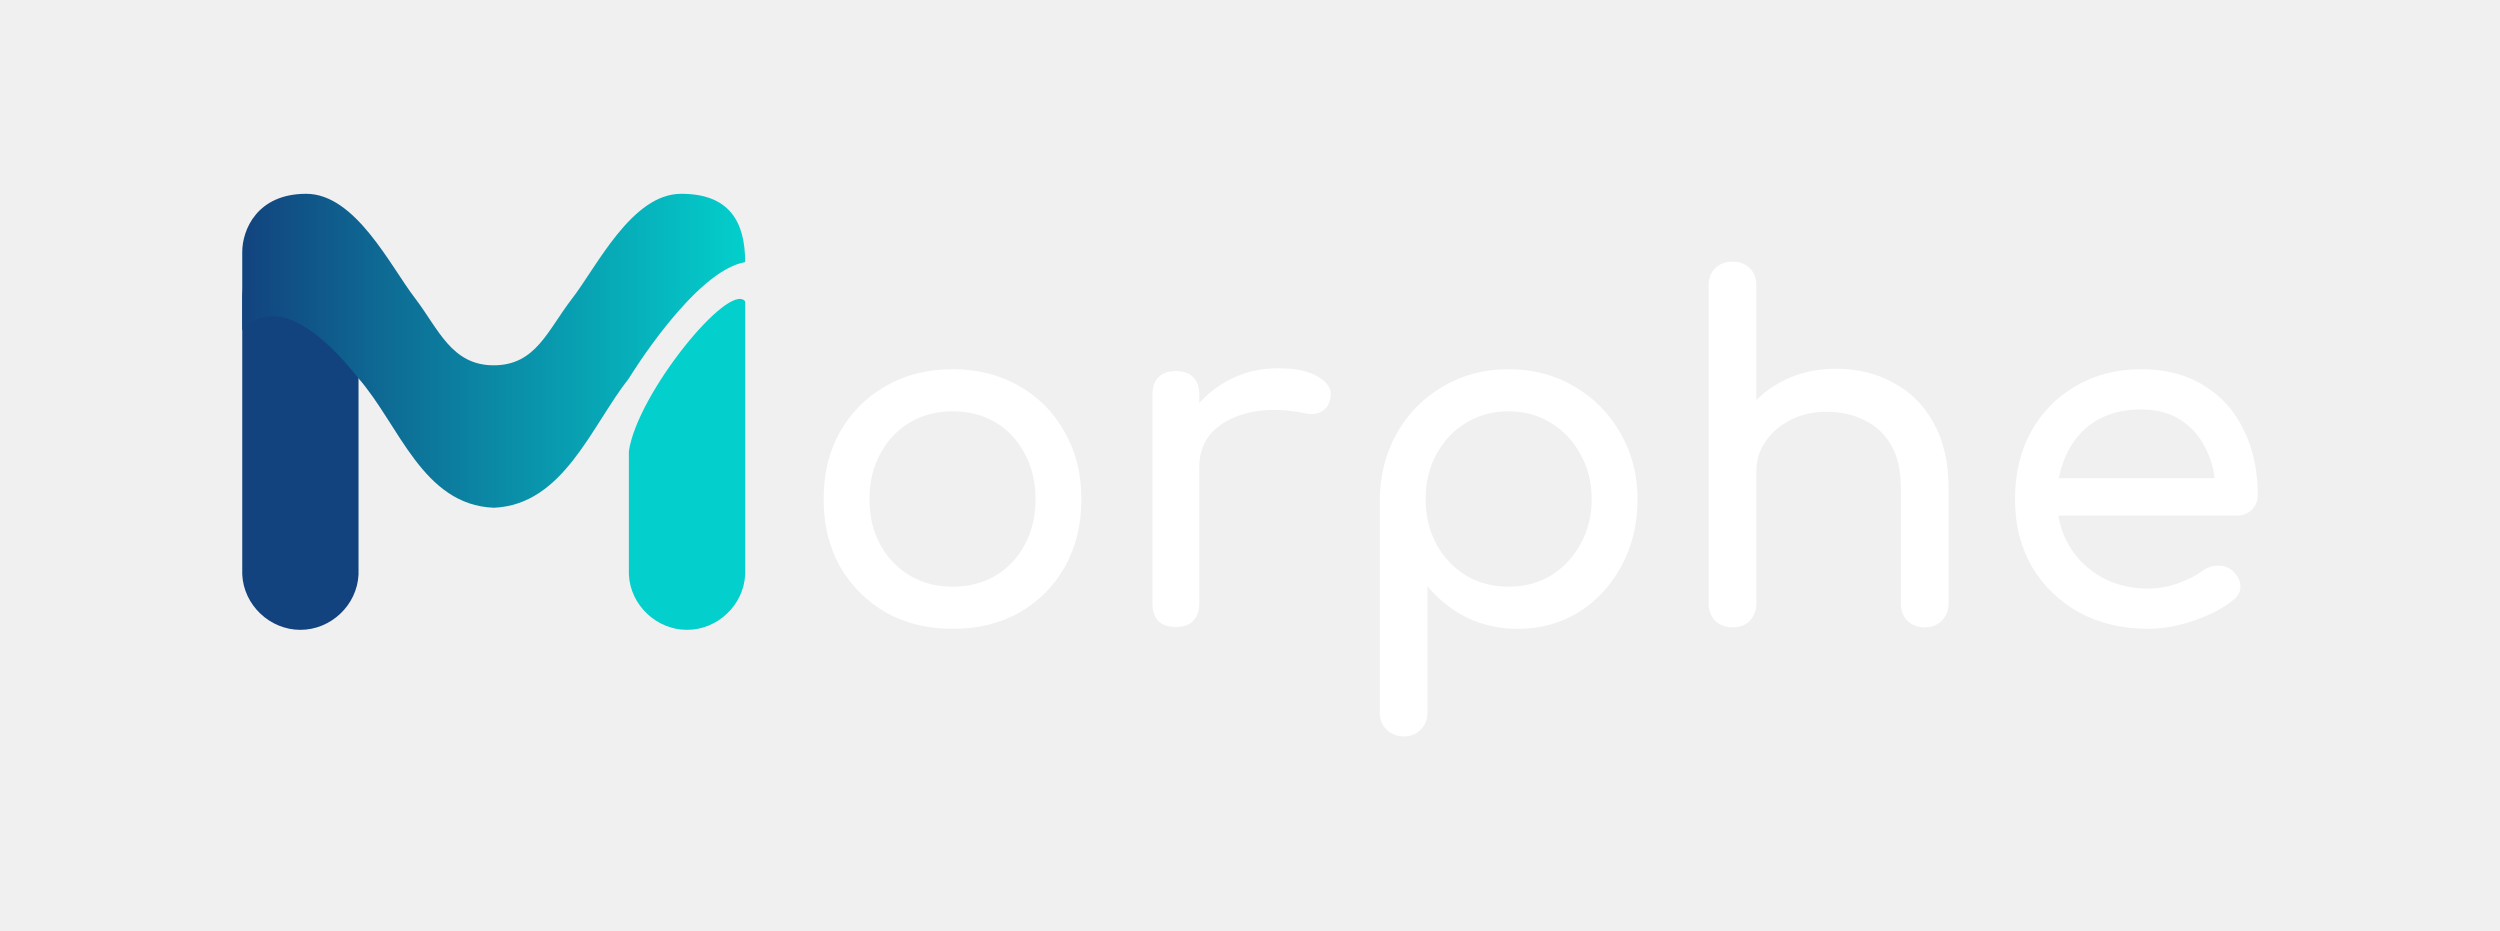
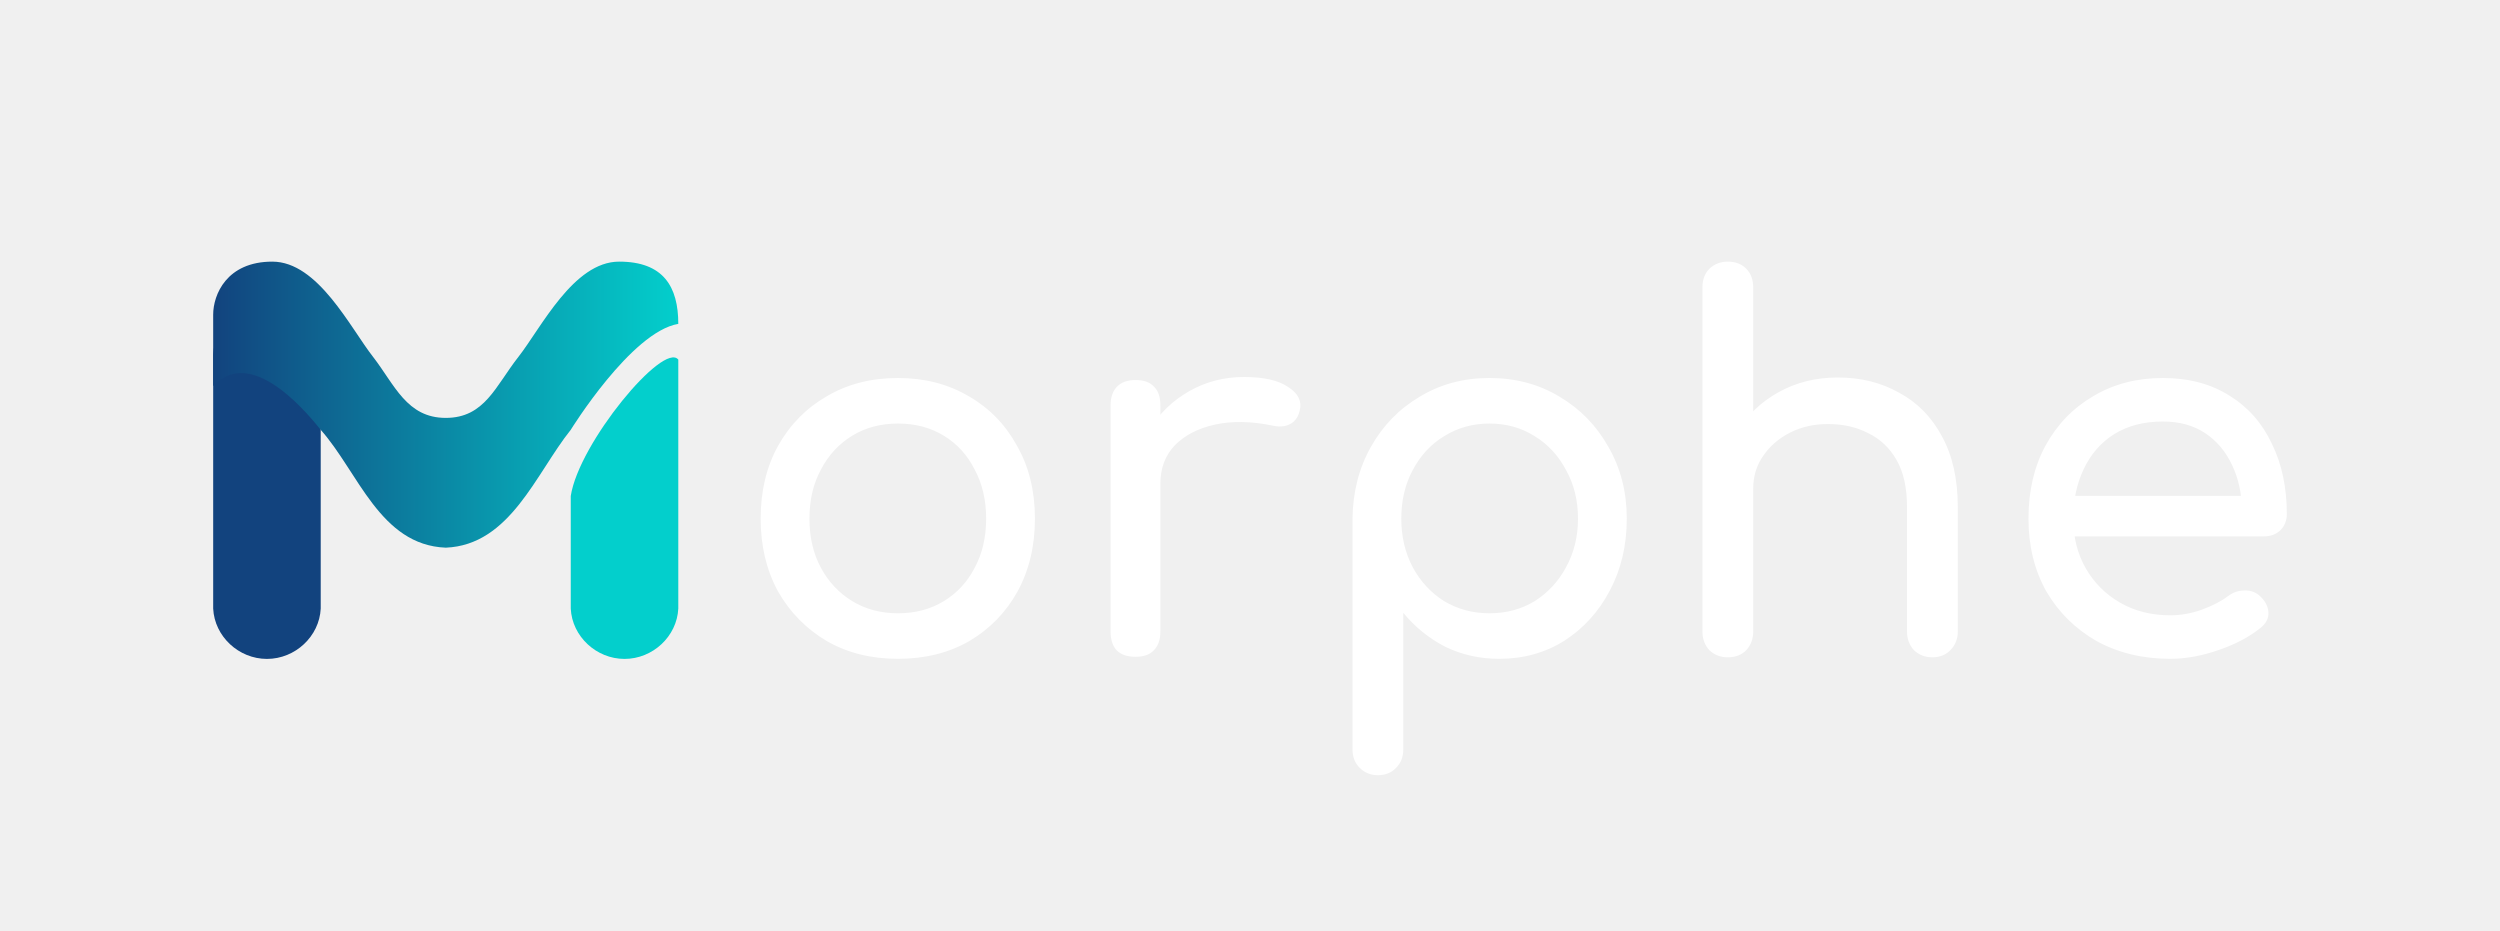
<svg xmlns="http://www.w3.org/2000/svg" width="516" height="192" viewBox="0 0 516 192">
  <defs>
    <linearGradient id="linearGradient2" x1="83" y1="216" x2="429" y2="216" gradientUnits="userSpaceOnUse">
      <stop offset="0" stop-color="#12437e" />
      <stop offset="1" stop-color="#03cfcc" />
    </linearGradient>
  </defs>
-   <g id="Letter" transform="matrix(0.3,0,0,0.3,25.1,7.6)">
+   <g id="Letter" transform="matrix(0.2774567,0,0,0.2733333,20.9711,24.48)">
    <path id="Left" d="M123,140 c-21,0 -39,17 -40,38 v192 c1,21 19,38 40,38 21,0 39,-17 40,-38 V178 c-1,-21 -19,-38 -40,-38 z" fill="#12437e" />
    <path id="Right" d="M349,285 v85 c1,21 19,38 40,38 21,0 39,-17 40,-38 V182 c-11,-14 -74,63 -80,103 z" fill="#03cfcc" />
    <path id="Middle" d="M127,108 c-34,0 -44,25 -44,40 v54 c30,-33 75,27 80,33 28,32 44,87 93,89 48,-2 67,-56 93,-89 0,0 45,-74 80,-80 0,-28 -11,-47 -44,-47 -34,0 -58,50 -75,72 -17,22 -25,46 -54,46 -29,0 -38,-25 -54,-46 -17,-22 -41,-72 -75,-72 z" fill="url(#linearGradient2)" />
  </g>
-   <g id="Text" transform="matrix(2.668933,0,0,2.668933,164.0143,41.05028)">
-     <path id="Morphe" d="M12.226,33.248 q -2.93,0 -5.173,-1.266 -2.243,-1.302 -3.545,-3.545 -1.266,-2.279 -1.266,-5.209 0,-2.966 1.266,-5.209 1.302,-2.279 3.545,-3.545 2.243,-1.302 5.173,-1.302 2.894,0 5.137,1.302 2.243,1.266 3.509,3.545 1.302,2.243 1.302,5.209 0,2.93 -1.266,5.209 -1.266,2.243 -3.509,3.545 -2.243,1.266 -5.173,1.266 z m 0,-3.256 q 1.881,0 3.328,-0.868 1.447,-0.868 2.243,-2.387 0.832,-1.519 0.832,-3.509 0,-1.99 -0.832,-3.509 -0.796,-1.555 -2.243,-2.424 -1.447,-0.868 -3.328,-0.868 -1.881,0 -3.328,0.868 -1.447,0.868 -2.279,2.424 -0.832,1.519 -0.832,3.509 0,1.99 0.832,3.509 0.832,1.519 2.279,2.387 1.447,0.868 3.328,0.868 z M 29.445,20.732 q 0,-2.17 1.049,-3.87 1.085,-1.736 2.894,-2.749 1.809,-1.013 3.979,-1.013 2.17,0 3.219,0.723 1.085,0.687 0.832,1.664 -0.109,0.506 -0.434,0.796 -0.289,0.253 -0.687,0.326 -0.398,0.072 -0.868,-0.036 -2.315,-0.47 -4.16,-0.072 -1.845,0.398 -2.93,1.483 -1.049,1.085 -1.049,2.749 z m 0.036,12.371 q -0.868,0 -1.338,-0.434 -0.47,-0.47 -0.47,-1.375 V 15.125 q 0,-0.868 0.47,-1.338 0.47,-0.47 1.338,-0.47 0.904,0 1.338,0.47 0.47,0.434 0.47,1.338 v 16.169 q 0,0.868 -0.47,1.338 -0.434,0.47 -1.338,0.47 z m 17.616,8.464 q -0.796,0 -1.338,-0.543 -0.506,-0.506 -0.506,-1.302 V 23.228 q 0.036,-2.858 1.338,-5.137 1.302,-2.279 3.545,-3.581 2.243,-1.338 5.064,-1.338 2.858,0 5.1,1.338 2.243,1.302 3.545,3.581 1.338,2.279 1.338,5.137 0,2.858 -1.23,5.137 -1.194,2.243 -3.292,3.581 -2.098,1.302 -4.739,1.302 -2.134,0 -3.943,-0.868 -1.772,-0.904 -3.039,-2.424 v 9.767 q 0,0.796 -0.506,1.302 -0.506,0.543 -1.338,0.543 z m 8.103,-11.575 q 1.845,0 3.292,-0.868 1.447,-0.904 2.279,-2.424 0.868,-1.555 0.868,-3.473 0,-1.953 -0.868,-3.473 -0.832,-1.555 -2.279,-2.424 -1.447,-0.904 -3.292,-0.904 -1.809,0 -3.292,0.904 -1.447,0.868 -2.279,2.424 -0.832,1.519 -0.832,3.473 0,1.917 0.832,3.473 0.832,1.519 2.279,2.424 1.483,0.868 3.292,0.868 z m 17.327,-4.088 q -0.796,0 -1.338,-0.506 -0.506,-0.543 -0.506,-1.338 V 6.697 q 0,-0.832 0.506,-1.338 0.543,-0.506 1.338,-0.506 0.832,0 1.338,0.506 0.506,0.506 0.506,1.338 v 17.363 q 0,0.796 -0.506,1.338 -0.506,0.506 -1.338,0.506 z m 14.867,7.235 q -0.796,0 -1.338,-0.506 -0.506,-0.543 -0.506,-1.338 v -8.899 q 0,-2.062 -0.76,-3.364 -0.76,-1.302 -2.062,-1.917 -1.266,-0.651 -2.93,-0.651 -1.519,0 -2.749,0.615 -1.23,0.615 -1.953,1.664 -0.723,1.013 -0.723,2.351 h -2.279 q 0,-2.279 1.085,-4.051 1.121,-1.809 3.039,-2.858 1.917,-1.049 4.305,-1.049 2.496,0 4.449,1.085 1.99,1.049 3.111,3.111 1.158,2.062 1.158,5.064 v 8.899 q 0,0.796 -0.543,1.338 -0.506,0.506 -1.302,0.506 z m -14.867,0 q -0.796,0 -1.338,-0.506 -0.506,-0.543 -0.506,-1.338 V 15.161 q 0,-0.832 0.506,-1.338 0.543,-0.506 1.338,-0.506 0.832,0 1.338,0.506 0.506,0.506 0.506,1.338 v 16.133 q 0,0.796 -0.506,1.338 -0.506,0.506 -1.338,0.506 z m 32.158,0.109 q -3.002,0 -5.354,-1.266 -2.315,-1.302 -3.653,-3.545 -1.302,-2.279 -1.302,-5.209 0,-2.966 1.23,-5.209 1.266,-2.279 3.473,-3.545 2.207,-1.302 5.064,-1.302 2.821,0 4.847,1.266 2.026,1.23 3.075,3.436 1.085,2.17 1.085,5.028 0,0.687 -0.47,1.158 -0.47,0.434 -1.194,0.434 H 96.907 v -2.894 h 14.469 l -1.483,1.013 q -0.036,-1.809 -0.723,-3.219 -0.687,-1.447 -1.953,-2.279 -1.266,-0.832 -3.075,-0.832 -2.062,0 -3.545,0.904 -1.447,0.904 -2.207,2.496 -0.76,1.555 -0.76,3.545 0,1.99 0.904,3.545 0.904,1.555 2.496,2.46 1.592,0.904 3.653,0.904 1.121,0 2.279,-0.398 1.194,-0.434 1.917,-0.977 0.543,-0.398 1.158,-0.398 0.651,-0.036 1.121,0.362 0.615,0.543 0.651,1.194 0.036,0.651 -0.579,1.121 -1.23,0.977 -3.075,1.592 -1.809,0.615 -3.473,0.615 z" fill="#ffffff" />
+   <g id="Text" transform="matrix(0.9215735,0,0,0.9215735,-2.078673,16.19545)">
+     <path id="Morphe" d="M203.386,129.979 q -9.03,0 -15.942,-3.966 -6.912,-4.08 -10.925,-11.105 -3.902,-7.139 -3.902,-16.318 0,-9.292 3.902,-16.318 4.013,-7.139 10.925,-11.105 6.912,-4.08 15.942,-4.08 8.919,0 15.831,4.08 6.912,3.966 10.814,11.105 4.013,7.026 4.013,16.318 0,9.179 -3.902,16.318 -3.902,7.026 -10.814,11.105 -6.912,3.966 -15.942,3.966 z m 0,-10.199 q 5.797,0 10.256,-2.72 4.459,-2.72 6.912,-7.479 2.564,-4.759 2.564,-10.992 0,-6.233 -2.564,-10.992 -2.453,-4.873 -6.912,-7.592 -4.459,-2.72 -10.256,-2.72 -5.797,0 -10.256,2.72 -4.459,2.72 -7.023,7.592 -2.564,4.759 -2.564,10.992 0,6.233 2.564,10.992 2.564,4.759 7.023,7.479 4.459,2.72 10.256,2.72 z M 256.452,90.77 q 0,-6.799 3.233,-12.125 3.344,-5.439 8.919,-8.612 5.574,-3.173 12.263,-3.173 6.689,0 9.922,2.266 3.344,2.153 2.564,5.213 -0.334,1.586 -1.338,2.493 -0.892,0.793 -2.118,1.02 -1.226,0.227 -2.676,-0.113 -7.135,-1.473 -12.821,-0.227 -5.686,1.247 -9.03,4.646 -3.233,3.4 -3.233,8.612 z m 0.111,38.756 q -2.676,0 -4.125,-1.36 -1.449,-1.473 -1.449,-4.306 V 73.205 q 0,-2.72 1.449,-4.193 1.449,-1.473 4.125,-1.473 2.787,0 4.125,1.473 1.449,1.36 1.449,4.193 v 50.654 q 0,2.72 -1.449,4.193 -1.338,1.473 -4.125,1.473 z m 54.292,26.517 q -2.453,0 -4.125,-1.7 -1.561,-1.587 -1.561,-4.08 V 98.589 q 0.111,-8.952 4.125,-16.092 4.013,-7.139 10.925,-11.219 6.912,-4.193 15.608,-4.193 8.807,0 15.719,4.193 6.912,4.08 10.925,11.219 4.125,7.139 4.125,16.092 0,8.952 -3.79,16.092 -3.679,7.026 -10.145,11.219 -6.466,4.08 -14.604,4.08 -6.577,0 -12.152,-2.72 -5.463,-2.833 -9.365,-7.593 v 30.597 q 0,2.493 -1.561,4.08 -1.561,1.7 -4.125,1.7 z m 24.972,-36.263 q 5.686,0 10.145,-2.72 4.459,-2.833 7.023,-7.592 2.676,-4.873 2.676,-10.879 0,-6.119 -2.676,-10.879 -2.564,-4.873 -7.023,-7.592 -4.459,-2.833 -10.145,-2.833 -5.574,0 -10.145,2.833 -4.459,2.72 -7.023,7.592 -2.564,4.759 -2.564,10.879 0,6.006 2.564,10.879 2.564,4.759 7.023,7.592 4.571,2.72 10.145,2.72 z m 53.4,-12.805 q -2.453,0 -4.125,-1.586 -1.561,-1.7 -1.561,-4.193 V 46.801 q 0,-2.606 1.561,-4.193 1.672,-1.586 4.125,-1.586 2.564,0 4.125,1.586 1.561,1.586 1.561,4.193 v 54.394 q 0,2.493 -1.561,4.193 -1.561,1.586 -4.125,1.586 z m 45.82,22.664 q -2.453,0 -4.125,-1.587 -1.561,-1.7 -1.561,-4.193 V 95.982 q 0,-6.459 -2.341,-10.539 -2.341,-4.08 -6.355,-6.006 -3.902,-2.04 -9.03,-2.04 -4.682,0 -8.473,1.926 -3.79,1.926 -6.02,5.213 -2.23,3.173 -2.23,7.366 h -7.023 q 0,-7.139 3.345,-12.692 3.456,-5.666 9.365,-8.952 5.909,-3.286 13.266,-3.286 7.692,0 13.712,3.4 6.132,3.286 9.588,9.746 3.567,6.459 3.567,15.865 v 27.877 q 0,2.493 -1.672,4.193 -1.561,1.587 -4.013,1.587 z m -45.82,0 q -2.453,0 -4.125,-1.587 -1.561,-1.7 -1.561,-4.193 V 73.318 q 0,-2.606 1.561,-4.193 1.672,-1.586 4.125,-1.586 2.564,0 4.125,1.586 1.561,1.586 1.561,4.193 v 50.541 q 0,2.493 -1.561,4.193 -1.561,1.587 -4.125,1.587 z m 99.108,0.34 q -9.253,0 -16.499,-3.966 -7.135,-4.08 -11.26,-11.105 -4.013,-7.139 -4.013,-16.318 0,-9.292 3.79,-16.318 3.902,-7.139 10.702,-11.105 6.801,-4.08 15.608,-4.08 8.696,0 14.939,3.966 6.243,3.853 9.476,10.765 3.345,6.799 3.345,15.752 0,2.153 -1.449,3.626 -1.449,1.36 -3.679,1.36 h -44.928 v -9.066 h 44.593 l -4.571,3.173 q -0.112,-5.666 -2.23,-10.086 -2.118,-4.533 -6.02,-7.139 -3.902,-2.606 -9.476,-2.606 -6.355,0 -10.925,2.833 -4.459,2.833 -6.8,7.819 -2.341,4.873 -2.341,11.105 0,6.233 2.787,11.105 2.787,4.873 7.692,7.706 4.905,2.833 11.26,2.833 3.456,0 7.023,-1.247 3.679,-1.36 5.909,-3.06 1.672,-1.247 3.567,-1.247 2.007,-0.113 3.456,1.133 1.895,1.7 2.007,3.74 0.112,2.04 -1.784,3.513 -3.79,3.06 -9.476,4.986 -5.574,1.926 -10.702,1.926 z" fill="#ffffff" />
  </g>
</svg>
